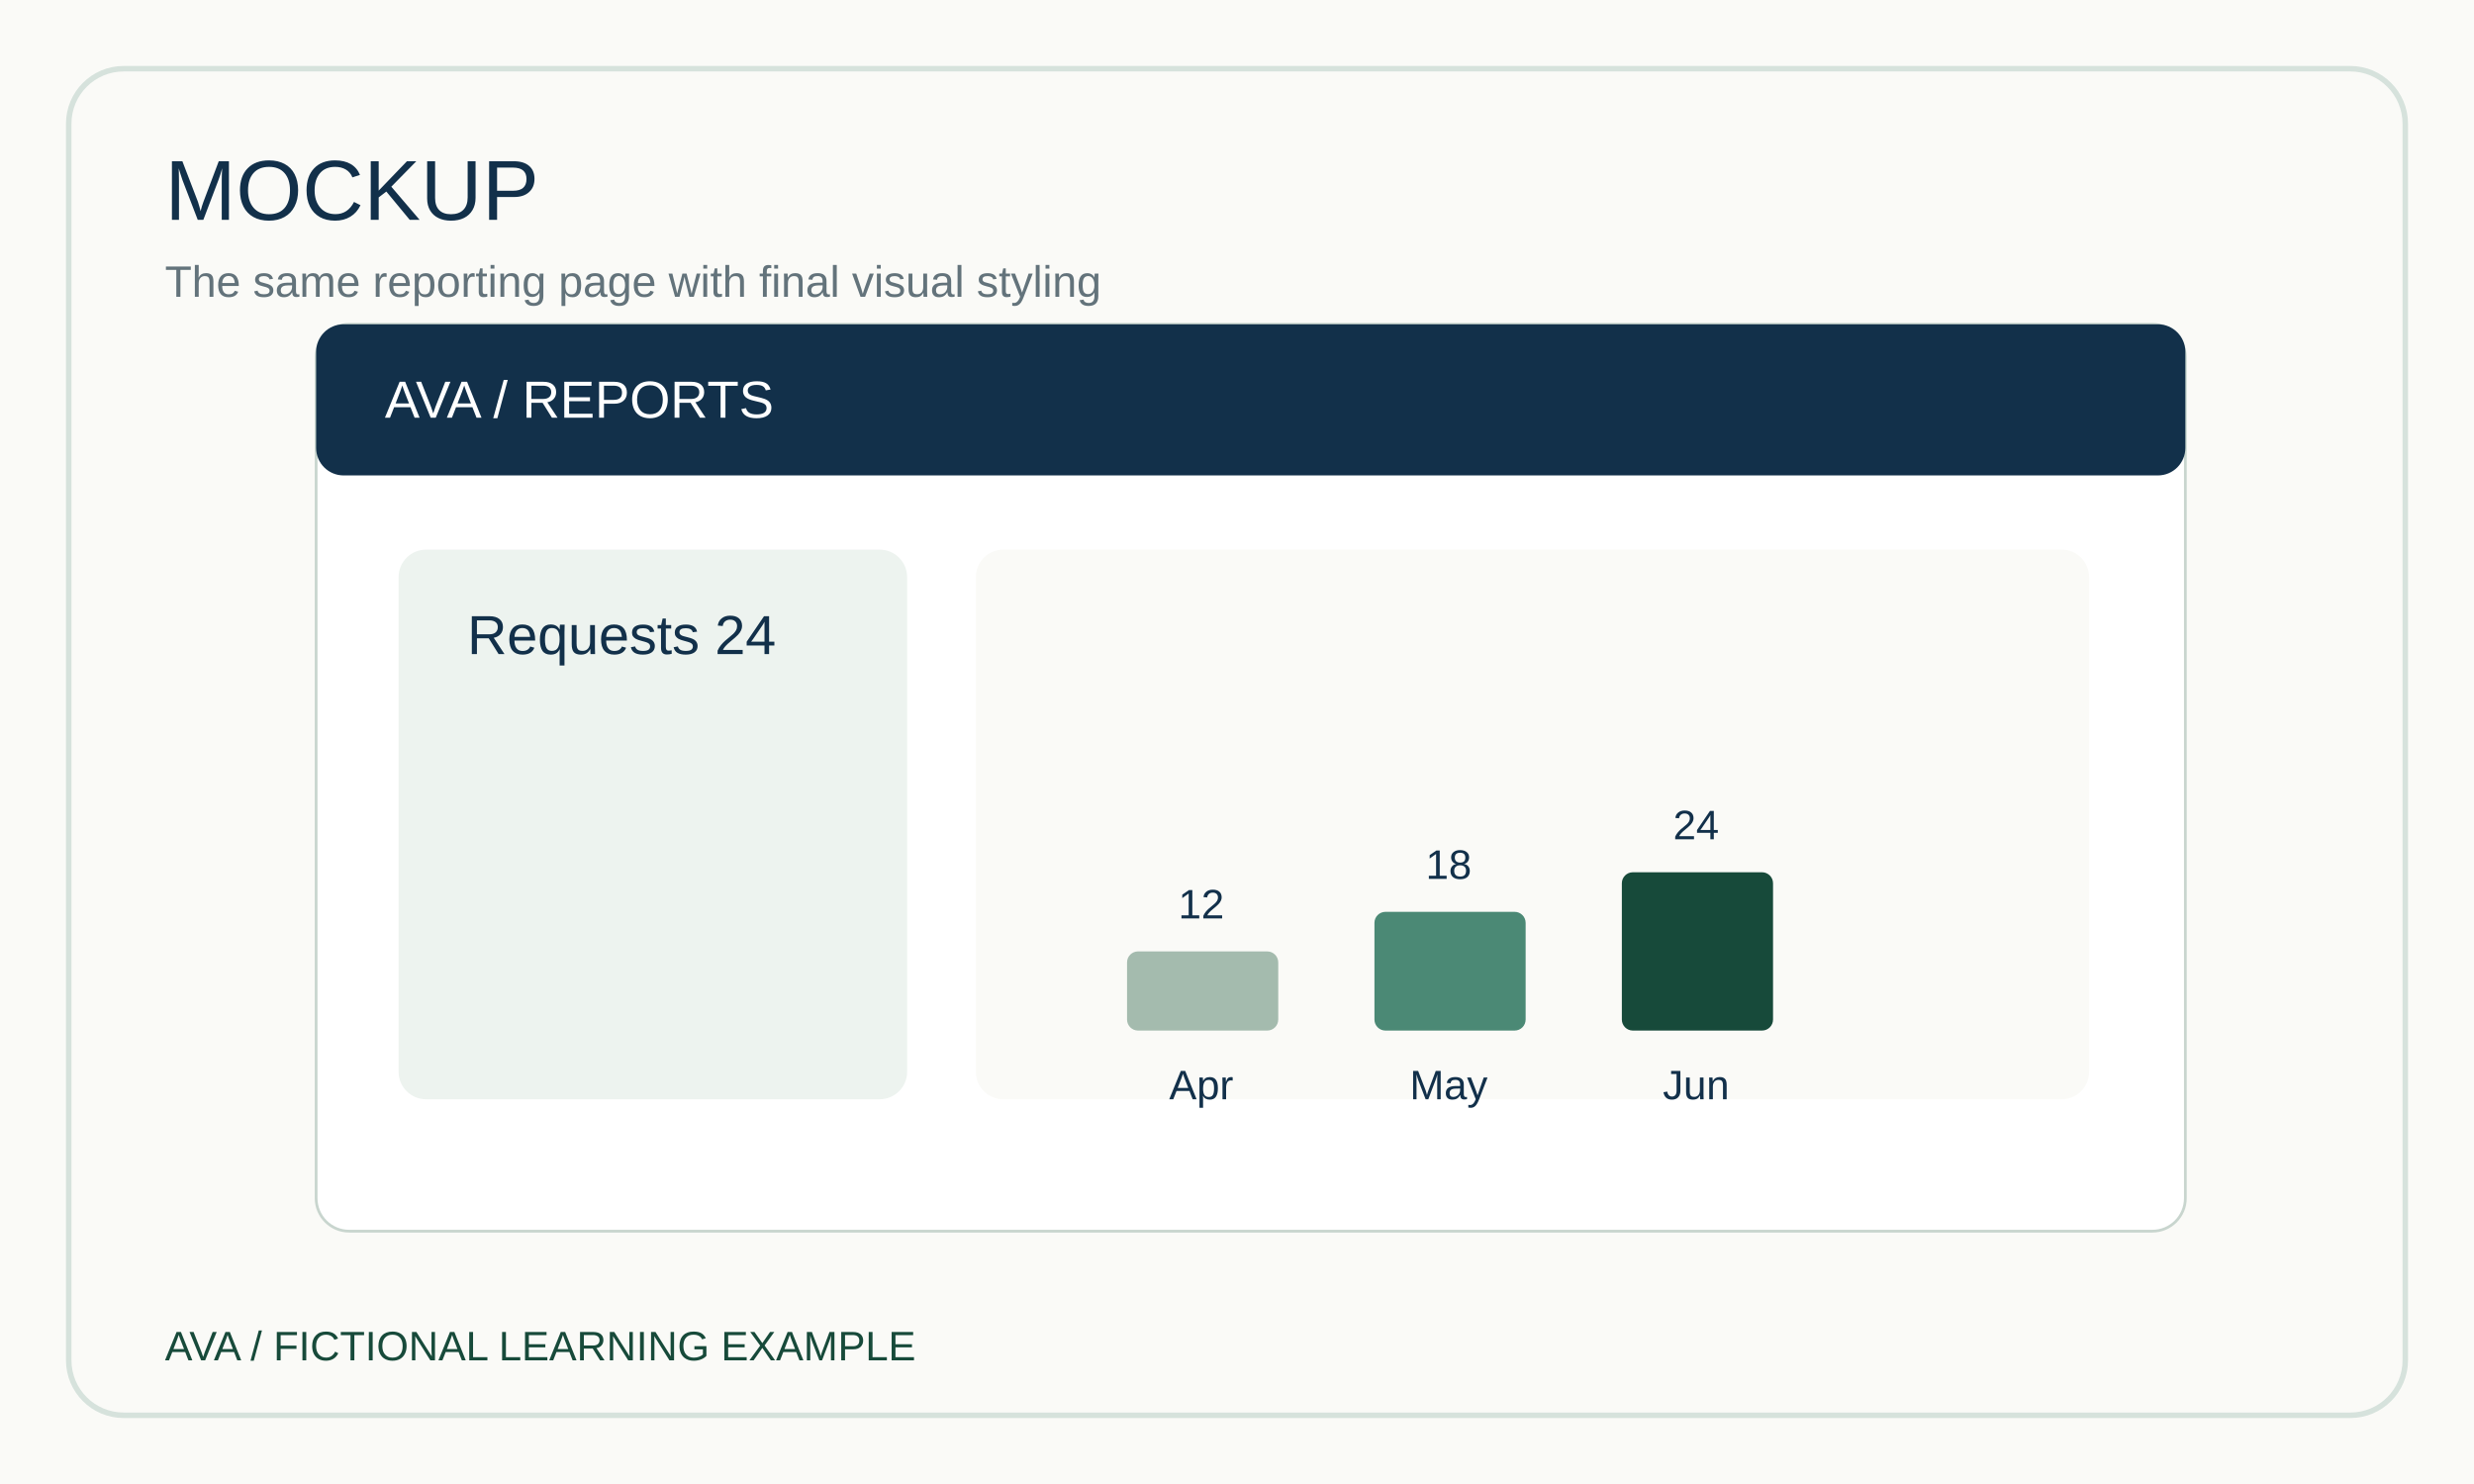
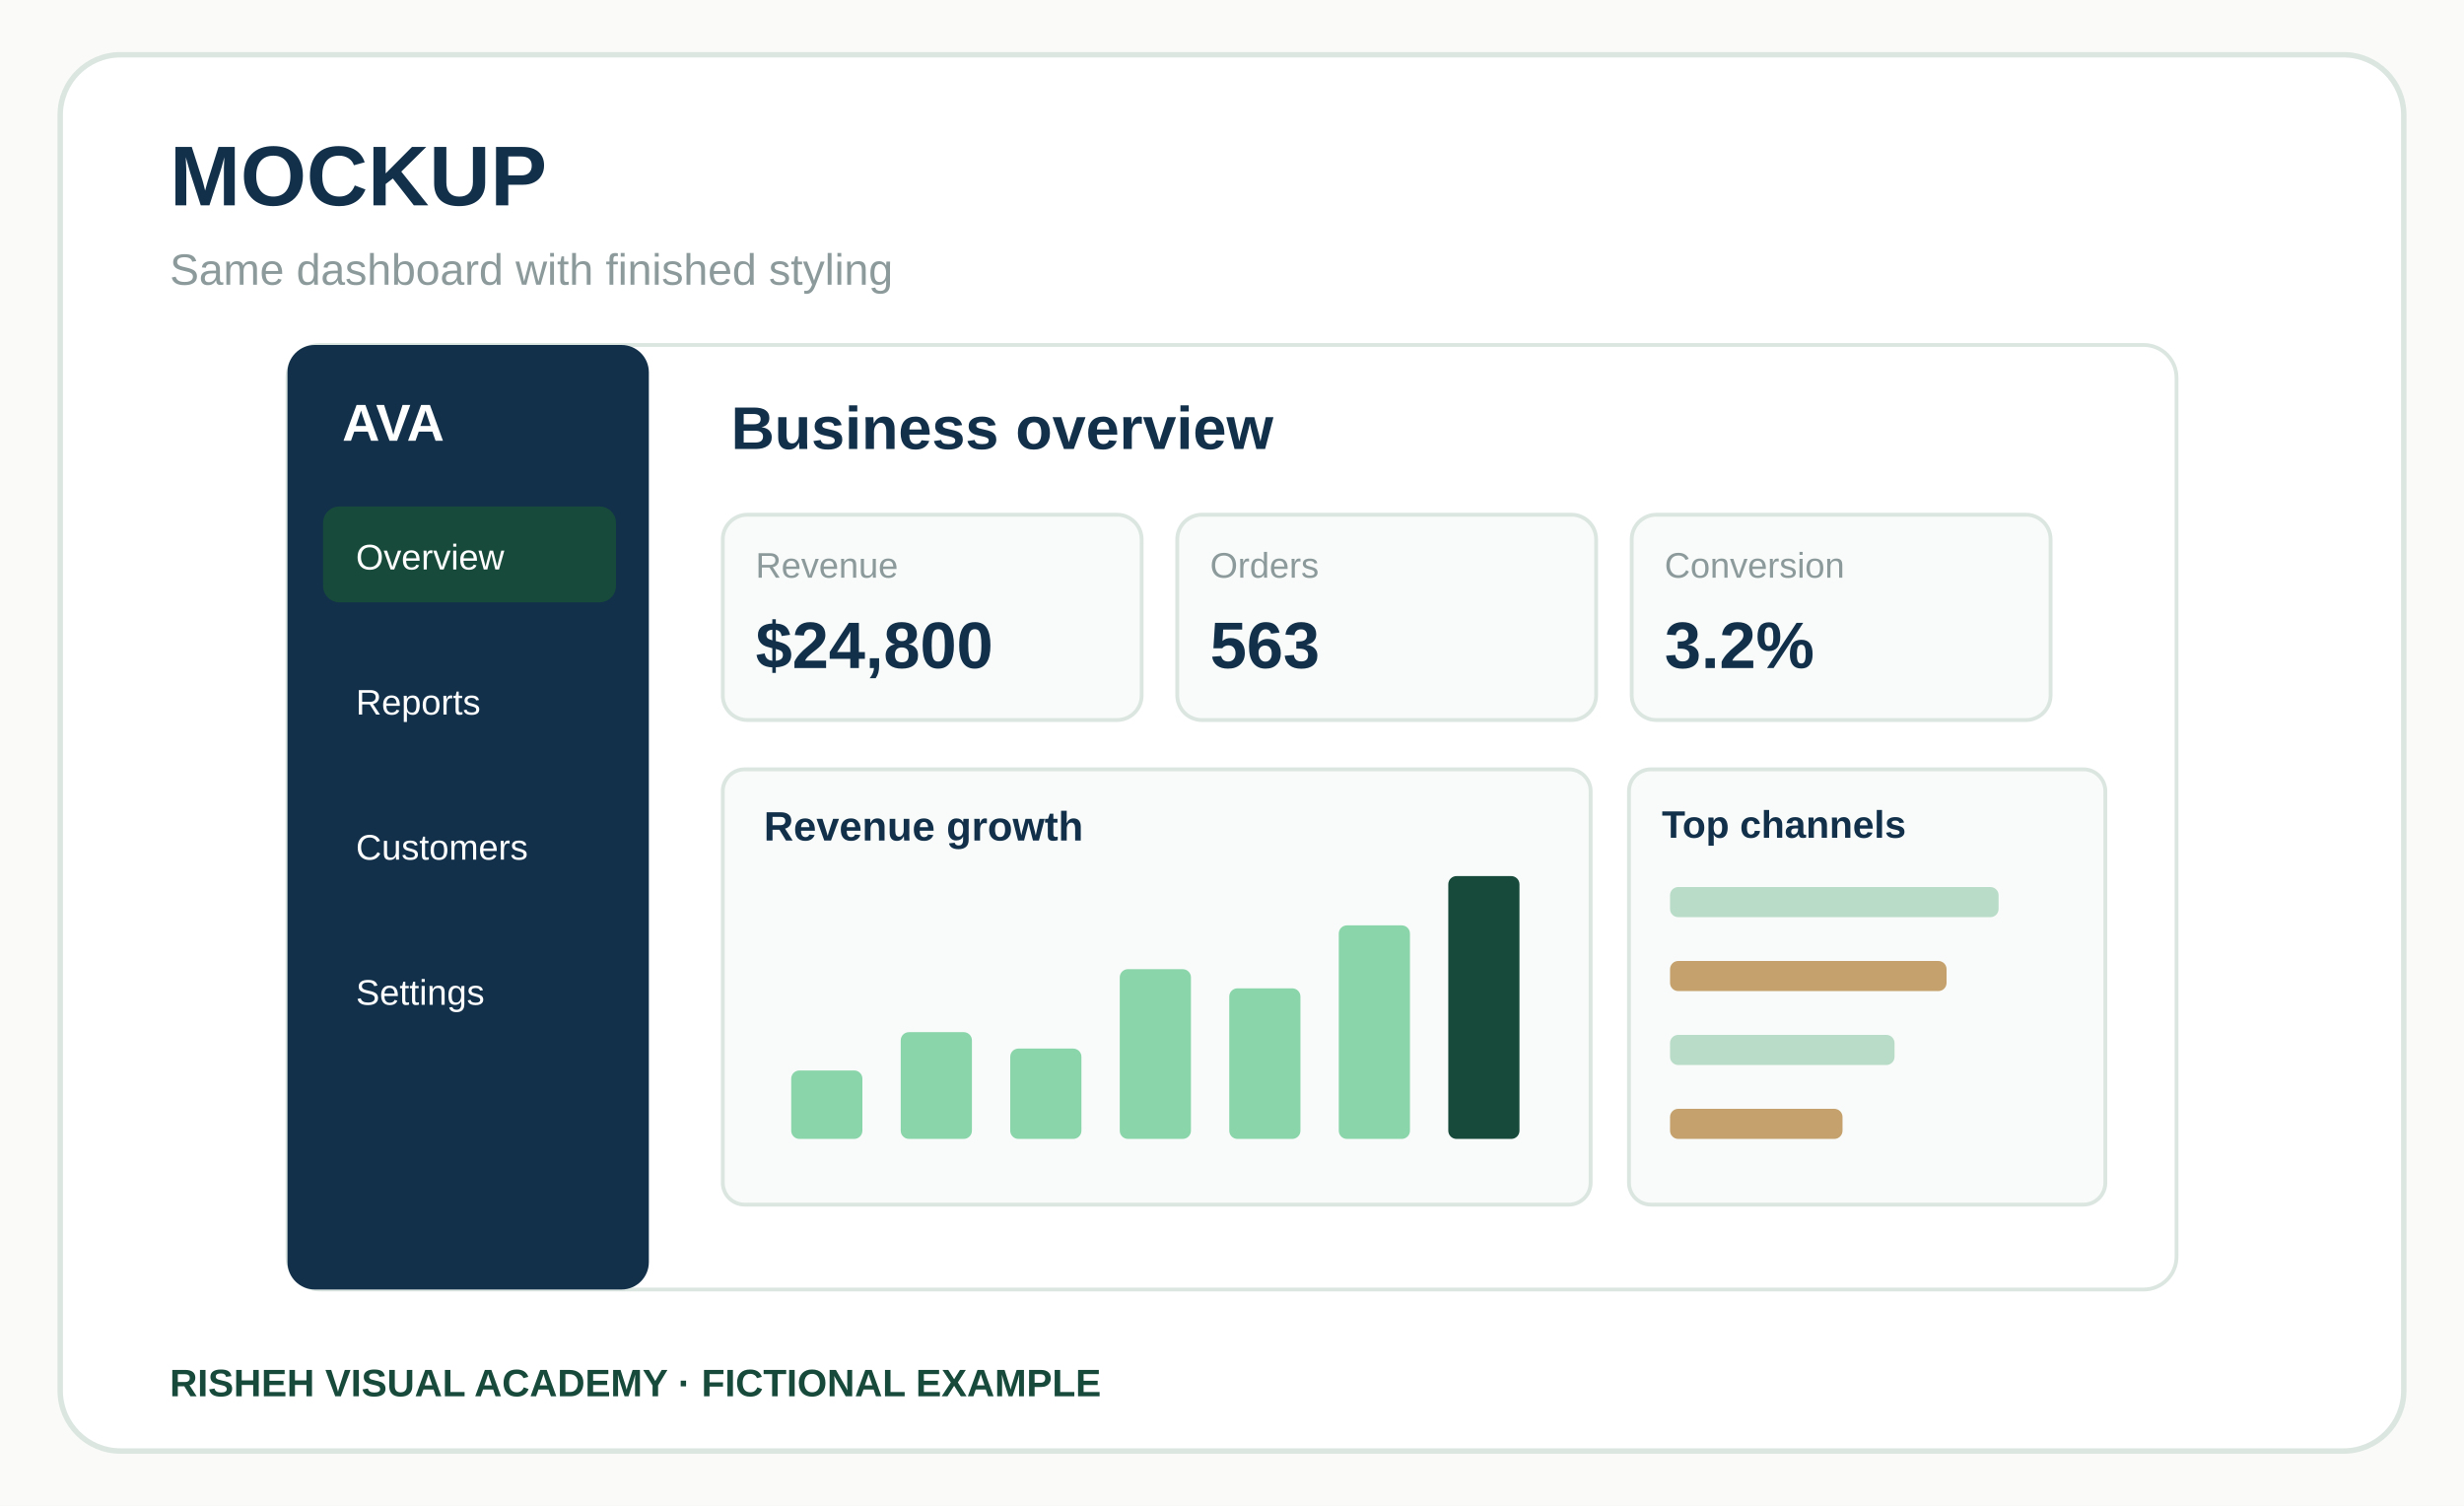
- <svg xmlns="http://www.w3.org/2000/svg" viewBox="0 0 900 540" role="img" aria-labelledby="title description">
-   <rect width="900" height="540" fill="#FAFAF7" />
-   <rect x="25" y="25" width="850" height="490" rx="20" fill="none" stroke="#D6E2DC" stroke-width="2" />
-   <text x="60" y="80" font-family="Arial,sans-serif" font-size="31" fill="#12304A" text-anchor="start">MOCKUP</text>
-   <text x="60" y="108" font-family="Arial,sans-serif" font-size="16" fill="#63737B" text-anchor="start">The same reporting page with final visual styling</text>
-   <rect x="115" y="118" width="680" height="330" rx="12" fill="#FFFFFF" stroke="#C8D5CE" />
-   <rect x="115" y="118" width="680" height="55" rx="10" fill="#12304A" stroke="none" />
-   <text x="140" y="152" font-family="Arial,sans-serif" font-size="19" fill="white" text-anchor="start">AVA  /  REPORTS</text>
-   <rect x="145" y="200" width="185" height="200" rx="10" fill="#EDF3EF" stroke="none" />
-   <rect x="355" y="200" width="405" height="200" rx="10" fill="#FAFAF7" stroke="none" />
-   <text x="170" y="238" font-family="Arial,sans-serif" font-size="20" fill="#12304A" text-anchor="start">Requests 24</text>
-   <rect x="410" y="346.2" width="55" height="28.8" rx="4" fill="#A4BBAE" stroke="none" />
-   <text x="437" y="400" font-family="Arial,sans-serif" font-size="15" fill="#12304A" text-anchor="middle">Apr</text>
-   <text x="437" y="334.2" font-family="Arial,sans-serif" font-size="15" fill="#12304A" text-anchor="middle">12</text>
-   <rect x="500" y="331.8" width="55" height="43.2" rx="4" fill="#4B8975" stroke="none" />
-   <text x="527" y="400" font-family="Arial,sans-serif" font-size="15" fill="#12304A" text-anchor="middle">May</text>
-   <text x="527" y="319.8" font-family="Arial,sans-serif" font-size="15" fill="#12304A" text-anchor="middle">18</text>
-   <rect x="590" y="317.4" width="55" height="57.6" rx="4" fill="#174A3A" stroke="none" />
-   <text x="617" y="400" font-family="Arial,sans-serif" font-size="15" fill="#12304A" text-anchor="middle">Jun</text>
-   <text x="617" y="305.4" font-family="Arial,sans-serif" font-size="15" fill="#12304A" text-anchor="middle">24</text>
-   <text x="60" y="495" font-family="Arial,sans-serif" font-size="15" fill="#174A3A" text-anchor="start">AVA / FICTIONAL LEARNING EXAMPLE</text>
+ <svg xmlns="http://www.w3.org/2000/svg" viewBox="0 0 900 550" role="img" aria-labelledby="ttl desc">
+   <rect width="900" height="550" fill="#FAFBF9" />
+   <rect x="22" y="20" width="856" height="510" rx="22" fill="#fff" stroke="#DCE6E1" stroke-width="2" />
+   <text x="62" y="75" font-family="Arial,Helvetica,sans-serif" font-size="31" font-weight="700" fill="#12304A" text-anchor="start">MOCKUP</text>
+   <text x="62" y="104" font-family="Arial,Helvetica,sans-serif" font-size="16" font-weight="400" fill="#8C9A9B" text-anchor="start">Same dashboard with finished styling</text>
+   <rect x="105" y="126" width="690" height="345" rx="12" fill="#fff" stroke="#DCE6E1" stroke-width="1.4" />
+   <rect x="105" y="126" width="132" height="345" rx="10" fill="#12304A" stroke="none" stroke-width="1.4" />
+   <text x="125" y="161" font-family="Arial,Helvetica,sans-serif" font-size="19" font-weight="700" fill="#fff" text-anchor="start">AVA</text>
+   <rect x="118" y="185" width="107" height="35" rx="6" fill="#174A3A" stroke="none" stroke-width="1.4" />
+   <text x="130" y="208" font-family="Arial,Helvetica,sans-serif" font-size="13" font-weight="400" fill="#fff" text-anchor="start">Overview</text>
+   <rect x="118" y="238" width="107" height="35" rx="6" fill="#12304A" stroke="none" stroke-width="1.4" />
+   <text x="130" y="261" font-family="Arial,Helvetica,sans-serif" font-size="13" font-weight="400" fill="#fff" text-anchor="start">Reports</text>
+   <rect x="118" y="291" width="107" height="35" rx="6" fill="#12304A" stroke="none" stroke-width="1.4" />
+   <text x="130" y="314" font-family="Arial,Helvetica,sans-serif" font-size="13" font-weight="400" fill="#fff" text-anchor="start">Customers</text>
+   <rect x="118" y="344" width="107" height="35" rx="6" fill="#12304A" stroke="none" stroke-width="1.4" />
+   <text x="130" y="367" font-family="Arial,Helvetica,sans-serif" font-size="13" font-weight="400" fill="#fff" text-anchor="start">Settings</text>
+   <text x="267" y="164" font-family="Arial,Helvetica,sans-serif" font-size="22" font-weight="700" fill="#12304A" text-anchor="start">Business overview</text>
+   <rect x="264" y="188" width="153" height="75" rx="9" fill="#F8FBF9" stroke="#DCE6E1" stroke-width="1.4" />
+   <text x="276" y="211" font-family="Arial,Helvetica,sans-serif" font-size="13" font-weight="400" fill="#8C9A9B" text-anchor="start">Revenue</text>
+   <text x="276" y="244" font-family="Arial,Helvetica,sans-serif" font-size="24" font-weight="700" fill="#12304A" text-anchor="start">$24,800</text>
+   <rect x="430" y="188" width="153" height="75" rx="9" fill="#F8FBF9" stroke="#DCE6E1" stroke-width="1.4" />
+   <text x="442" y="211" font-family="Arial,Helvetica,sans-serif" font-size="13" font-weight="400" fill="#8C9A9B" text-anchor="start">Orders</text>
+   <text x="442" y="244" font-family="Arial,Helvetica,sans-serif" font-size="24" font-weight="700" fill="#12304A" text-anchor="start">563</text>
+   <rect x="596" y="188" width="153" height="75" rx="9" fill="#F8FBF9" stroke="#DCE6E1" stroke-width="1.4" />
+   <text x="608" y="211" font-family="Arial,Helvetica,sans-serif" font-size="13" font-weight="400" fill="#8C9A9B" text-anchor="start">Conversion</text>
+   <text x="608" y="244" font-family="Arial,Helvetica,sans-serif" font-size="24" font-weight="700" fill="#12304A" text-anchor="start">3.2%</text>
+   <rect x="264" y="281" width="317" height="159" rx="8" fill="#F8FBF9" stroke="#DCE6E1" stroke-width="1.4" />
+   <text x="279" y="307" font-family="Arial,Helvetica,sans-serif" font-size="15" font-weight="700" fill="#12304A" text-anchor="start">Revenue growth</text>
+   <rect x="289" y="391" width="26" height="25" rx="3" fill="#8AD5AA" stroke="none" stroke-width="1.4" />
+   <rect x="329" y="377" width="26" height="39" rx="3" fill="#8AD5AA" stroke="none" stroke-width="1.4" />
+   <rect x="369" y="383" width="26" height="33" rx="3" fill="#8AD5AA" stroke="none" stroke-width="1.4" />
+   <rect x="409" y="354" width="26" height="62" rx="3" fill="#8AD5AA" stroke="none" stroke-width="1.4" />
+   <rect x="449" y="361" width="26" height="55" rx="3" fill="#8AD5AA" stroke="none" stroke-width="1.4" />
+   <rect x="489" y="338" width="26" height="78" rx="3" fill="#8AD5AA" stroke="none" stroke-width="1.4" />
+   <rect x="529" y="320" width="26" height="96" rx="3" fill="#174A3A" stroke="none" stroke-width="1.4" />
+   <rect x="595" y="281" width="174" height="159" rx="8" fill="#F8FBF9" stroke="#DCE6E1" stroke-width="1.4" />
+   <text x="607" y="306" font-family="Arial,Helvetica,sans-serif" font-size="14" font-weight="700" fill="#12304A" text-anchor="start">Top channels</text>
+   <rect x="610" y="324" width="120" height="11" rx="3" fill="#B8DCC7" stroke="none" stroke-width="1.4" />
+   <rect x="610" y="351" width="101" height="11" rx="3" fill="#C5A16D" stroke="none" stroke-width="1.4" />
+   <rect x="610" y="378" width="82" height="11" rx="3" fill="#B8DCC7" stroke="none" stroke-width="1.4" />
+   <rect x="610" y="405" width="63" height="11" rx="3" fill="#C5A16D" stroke="none" stroke-width="1.4" />
+   <text x="62" y="510" font-family="Arial,Helvetica,sans-serif" font-size="14" font-weight="700" fill="#174A3A" text-anchor="start">RISHEH VISUAL ACADEMY  ·  FICTIONAL EXAMPLE</text>
</svg>
